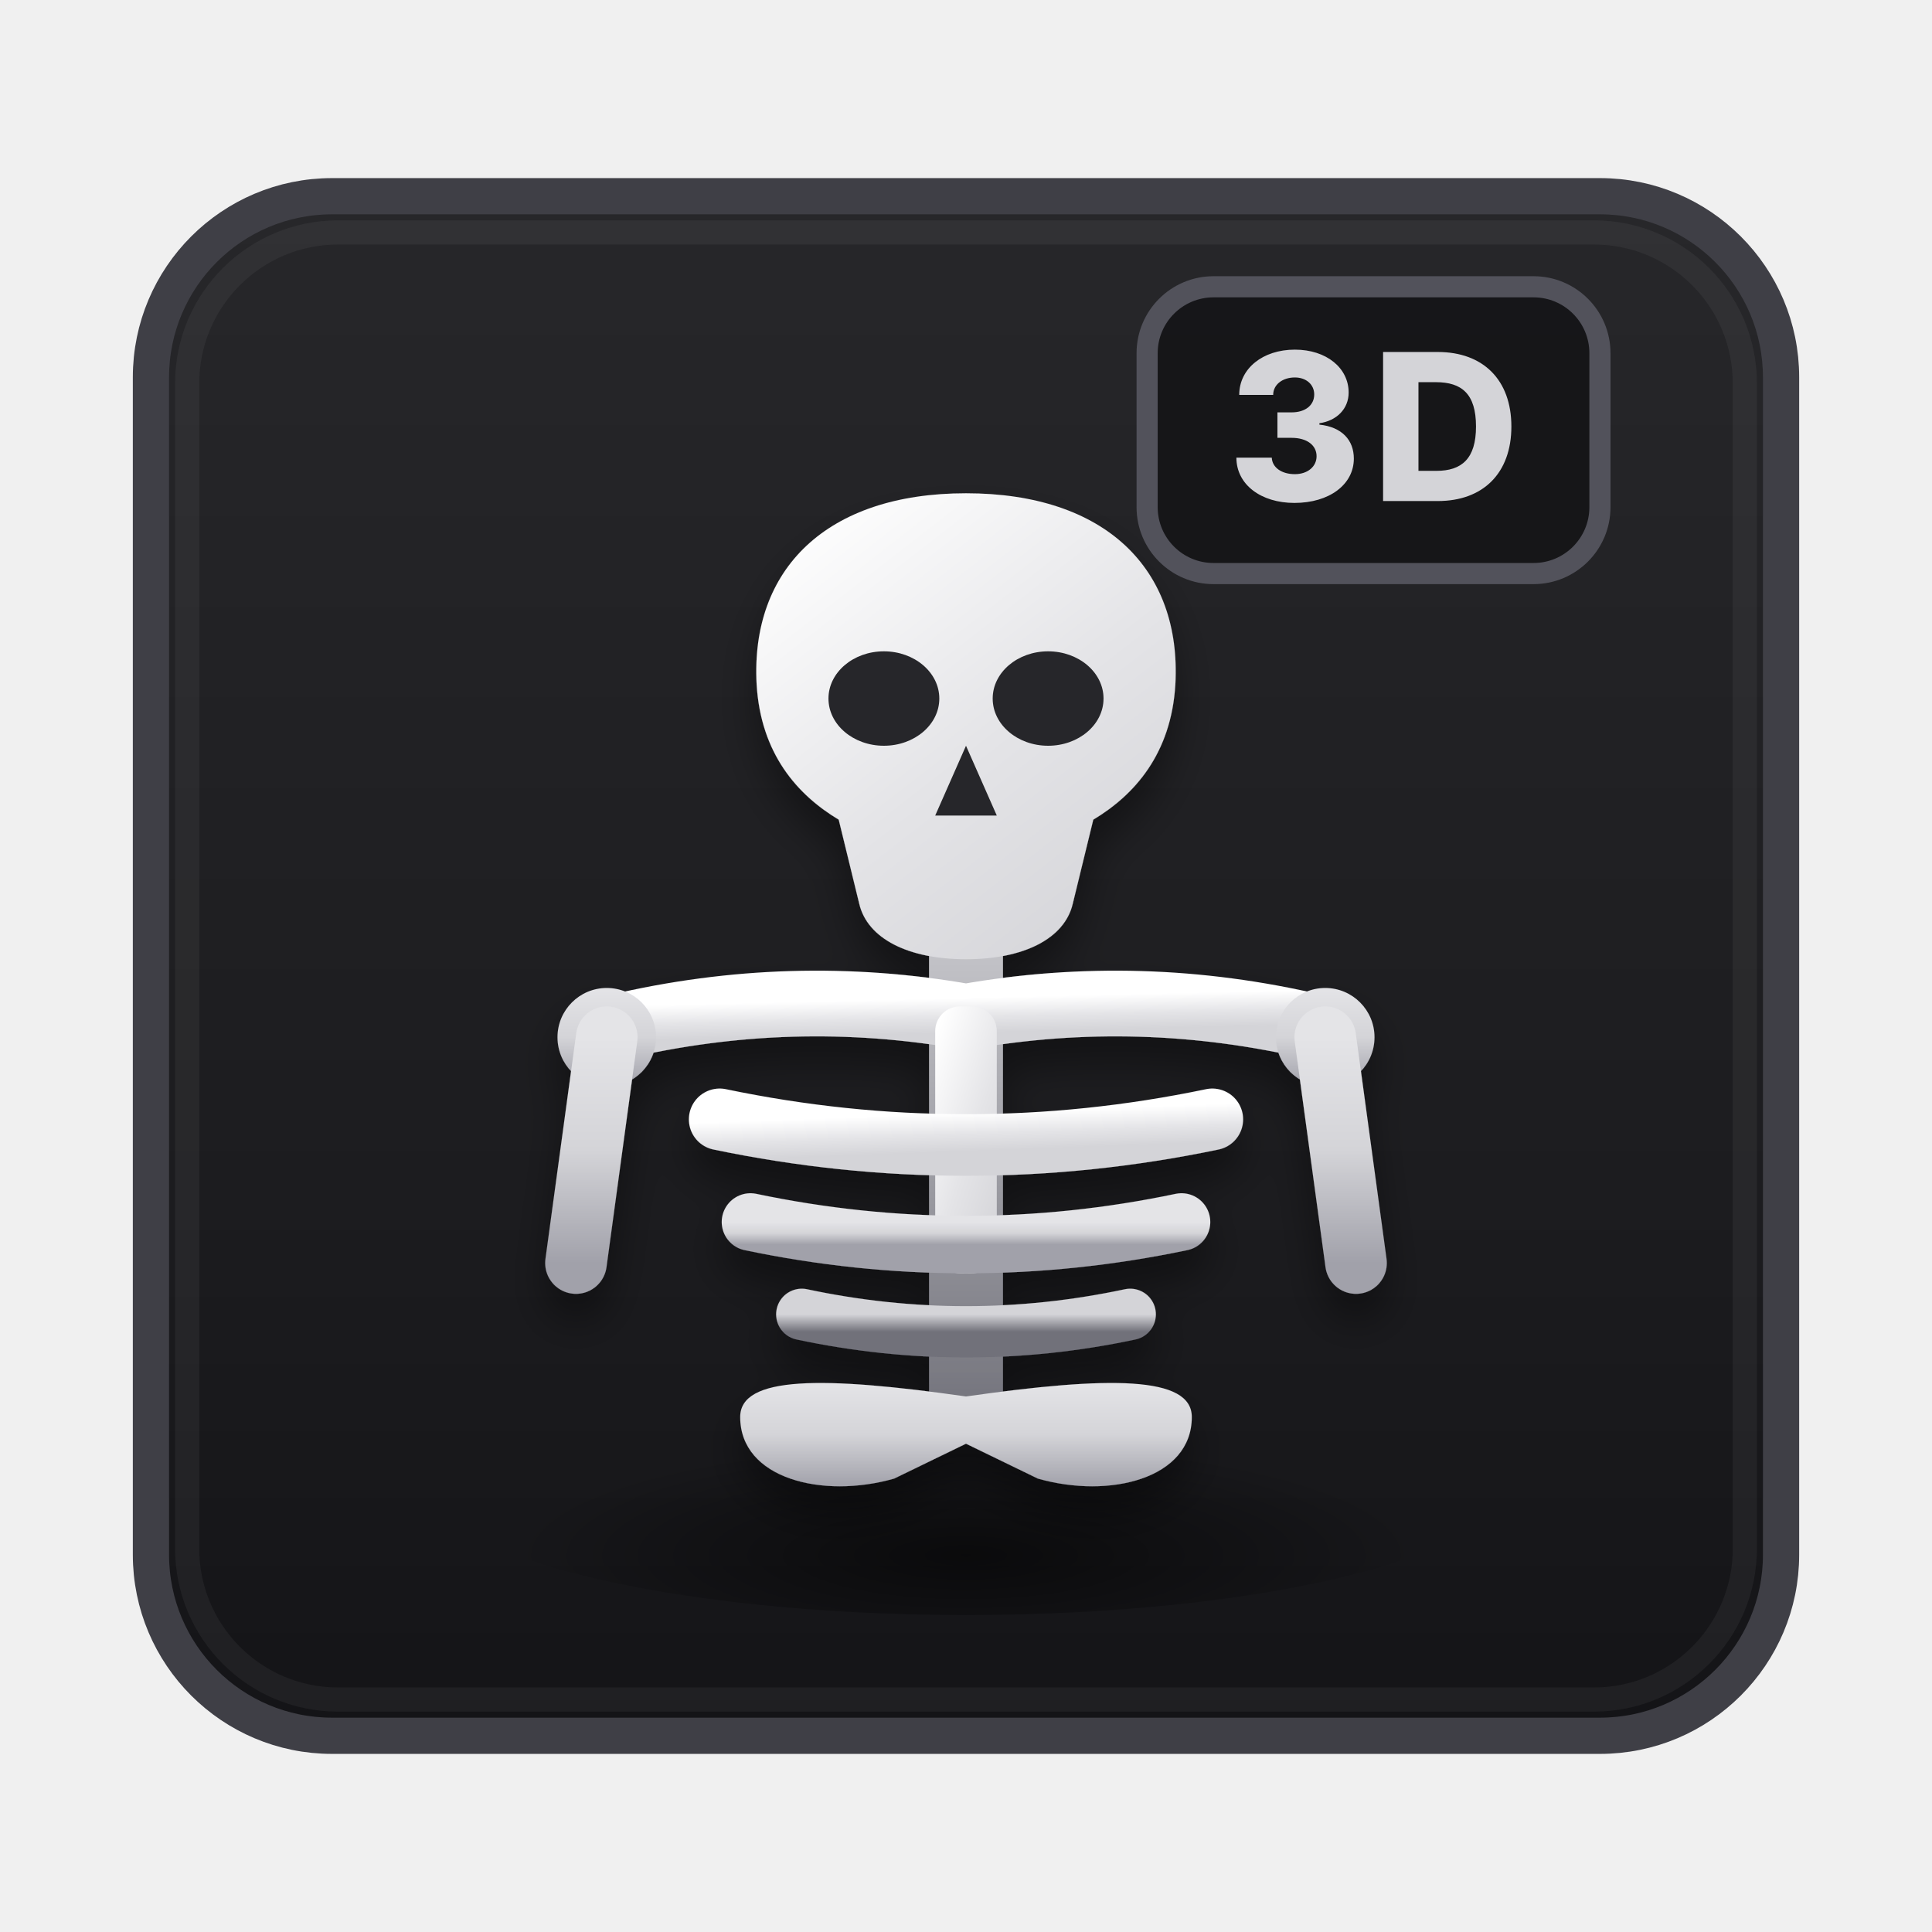
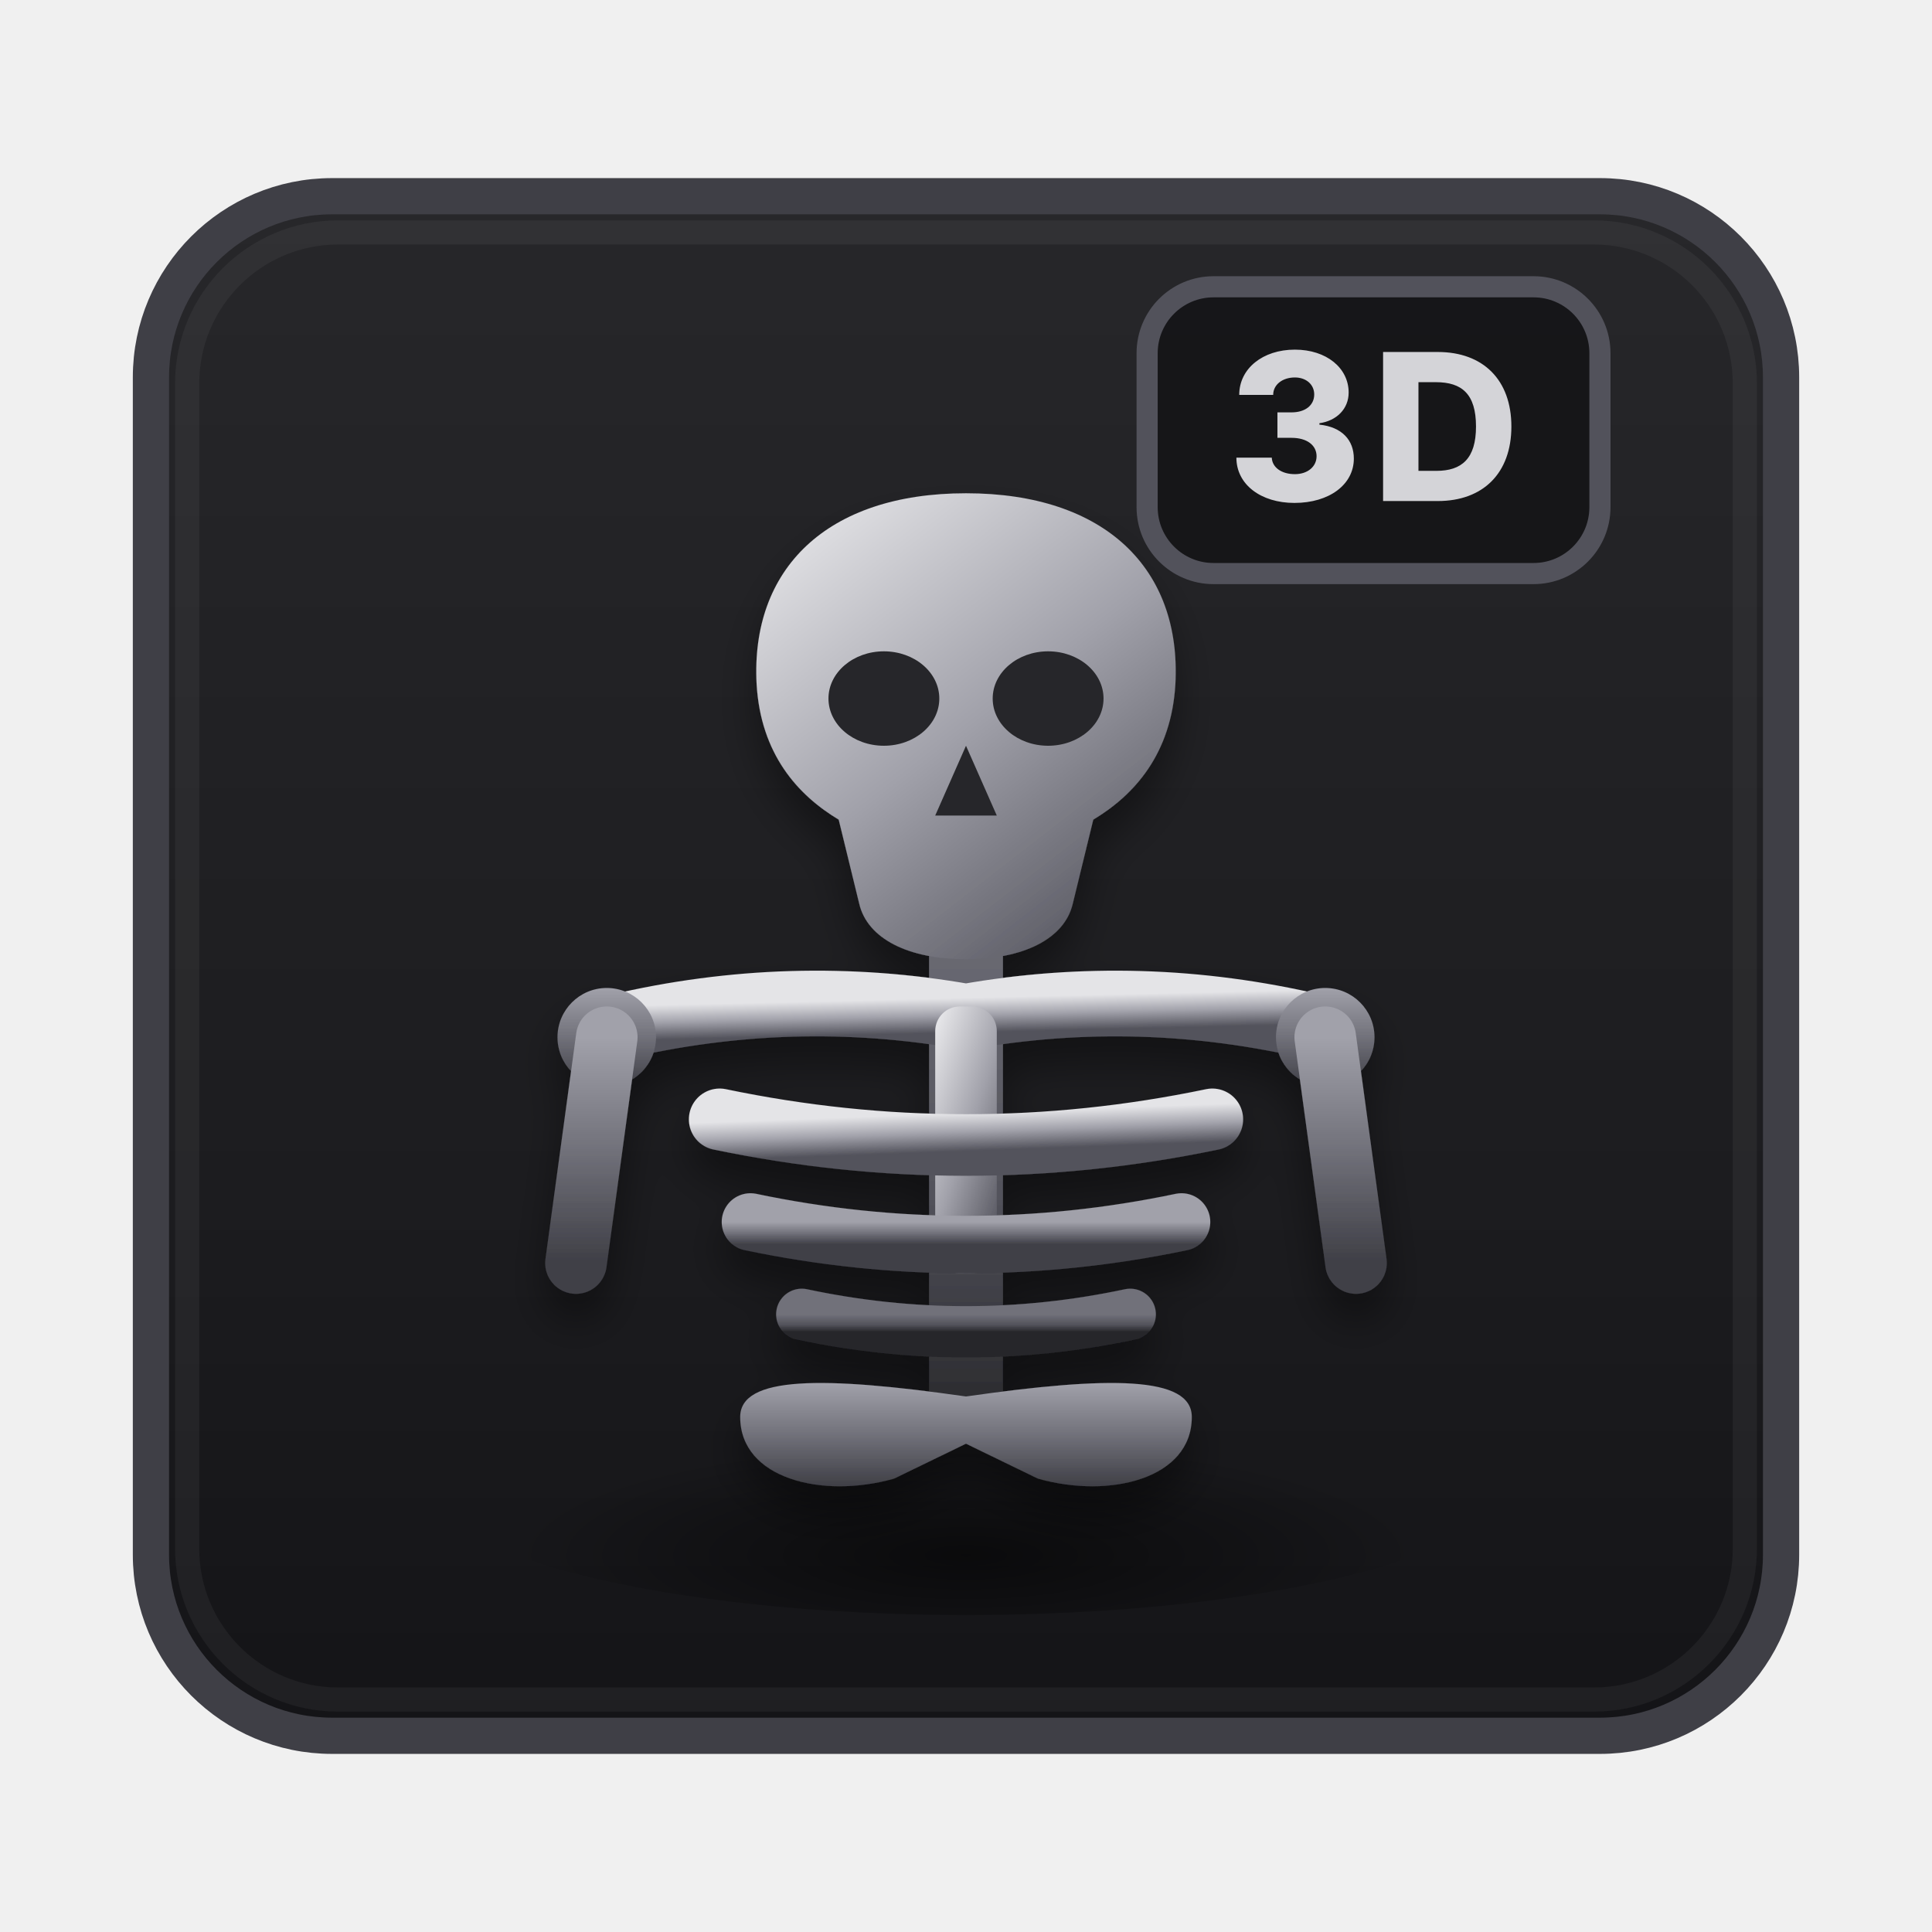
<svg xmlns="http://www.w3.org/2000/svg" viewBox="0 0 64 64" width="64" height="64">
  <defs>
    <linearGradient id="uv_bright" x1="0.15" y1="0" x2="0.85" y2="1">
-       <stop offset="0%" stop-color="#FFFFFF" />
-       <stop offset="55%" stop-color="#E4E4E7" />
-       <stop offset="100%" stop-color="#D4D4D8" />
+       <stop offset="0%" stop-color="#E4E4E7" />
+       <stop offset="50%" stop-color="#A1A1AA" />
+       <stop offset="100%" stop-color="#52525B" />
    </linearGradient>
    <linearGradient id="uv_mid" x1="0" y1="0" x2="0" y2="1">
-       <stop offset="0%" stop-color="#E4E4E7" />
-       <stop offset="50%" stop-color="#D4D4D8" />
-       <stop offset="100%" stop-color="#A1A1AA" />
+       <stop offset="0%" stop-color="#A1A1AA" />
+       <stop offset="50%" stop-color="#71717A" />
+       <stop offset="100%" stop-color="#3F3F46" />
    </linearGradient>
    <linearGradient id="uv_slate" x1="0" y1="0" x2="0" y2="1">
-       <stop offset="0%" stop-color="#D4D4D8" />
-       <stop offset="100%" stop-color="#71717A" />
+       <stop offset="0%" stop-color="#71717A" />
+       <stop offset="60%" stop-color="#52525B" />
+       <stop offset="100%" stop-color="#27272A" />
    </linearGradient>
    <linearGradient id="uv_dark" x1="0" y1="0" x2="0" y2="1">
-       <stop offset="0%" stop-color="#71717A" />
-       <stop offset="100%" stop-color="#3F3F46" />
+       <stop offset="0%" stop-color="#52525B" />
+       <stop offset="65%" stop-color="#3F3F46" />
+       <stop offset="100%" stop-color="#18181B" />
    </linearGradient>
    <radialGradient id="uv_head_lit" cx="35%" cy="25%" r="72%">
-       <stop offset="0%" stop-color="#FFFFFF" />
-       <stop offset="55%" stop-color="#E4E4E7" />
-       <stop offset="100%" stop-color="#A1A1AA" />
+       <stop offset="0%" stop-color="#E4E4E7" />
+       <stop offset="45%" stop-color="#A1A1AA" />
+       <stop offset="100%" stop-color="#3F3F46" />
    </radialGradient>
    <radialGradient id="uv_sphere" cx="35%" cy="30%" r="68%">
-       <stop offset="0%" stop-color="#FFFFFF" />
-       <stop offset="48%" stop-color="#D4D4D8" />
-       <stop offset="100%" stop-color="#71717A" />
+       <stop offset="0%" stop-color="#E4E4E7" />
+       <stop offset="40%" stop-color="#71717A" />
+       <stop offset="100%" stop-color="#27272A" />
    </radialGradient>
    <linearGradient id="card_bg" x1="0" y1="0" x2="0" y2="1">
      <stop offset="0%" stop-color="#27272A" />
      <stop offset="65%" stop-color="#1C1C1F" />
      <stop offset="100%" stop-color="#141417" />
    </linearGradient>
    <radialGradient id="card_floor" cx="50%" cy="78%" r="42%">
      <stop offset="0%" stop-color="#000000" stop-opacity="0.55" />
      <stop offset="100%" stop-color="#000000" stop-opacity="0" />
    </radialGradient>
    <filter id="soft_drop" x="-12%" y="-12%" width="124%" height="124%">
      <feDropShadow dx="0" dy="1.3" stdDeviation="1.0" flood-color="#000000" flood-opacity="0.40" />
    </filter>
  </defs>
  <rect x="5" y="6.5" width="54" height="51" rx="6" fill="url(#card_bg)" stroke="#3F3F46" stroke-width="1.2" />
  <rect x="6.2" y="7.7" width="51.6" height="48.6" rx="5" fill="none" stroke="#FFFFFF" stroke-opacity="0.05" stroke-width="0.8" />
  <ellipse cx="32" cy="49" rx="18" ry="4.5" fill="url(#card_floor)" />
  <g transform="translate(32, 33) scale(0.68) translate(-32, -32)" filter="url(#soft_drop)">
    <rect x="30.2" y="25" width="3.6" height="28" rx="1.5" fill="url(#uv_slate)" />
    <path d="M 32 7.5 C 38.8 7.5, 42.5 11.2, 42.2 16.8 C 42 20.2, 40.2 22.2, 38.2 23.4 L 37.2 27.5 C 36.8 29.2, 34.8 30.2, 32 30.2 C 29.2 30.2, 27.2 29.2, 26.8 27.5 L 25.8 23.4 C 23.8 22.2, 22 20.2, 21.8 16.8 C 21.5 11.2, 25.2 7.5, 32 7.5 Z" fill="url(#uv_bright)" />
    <ellipse cx="28" cy="17.5" rx="2.7" ry="2.3" fill="#27272A" />
    <ellipse cx="36" cy="17.5" rx="2.7" ry="2.3" fill="#27272A" />
    <polygon points="32,19.8 30.5,23.2 33.5,23.2" fill="#27272A" />
    <path d="M 15 33.5 Q 23.5 31.5 32 33 Q 40.5 31.5 49 33.5" fill="none" stroke="url(#uv_bright)" stroke-width="3.2" stroke-linecap="round" />
    <circle cx="14.5" cy="34" r="2.4" fill="url(#uv_mid)" />
    <circle cx="49.5" cy="34" r="2.4" fill="url(#uv_mid)" />
    <line x1="14.5" y1="34" x2="13" y2="45" stroke="url(#uv_mid)" stroke-width="3.0" stroke-linecap="round" />
    <line x1="49.5" y1="34" x2="51" y2="45" stroke="url(#uv_mid)" stroke-width="3.0" stroke-linecap="round" />
    <rect x="30.5" y="32.5" width="3" height="13" rx="1.2" fill="url(#uv_bright)" />
    <path d="M 20 38 Q 32 40.5 44 38" fill="none" stroke="url(#uv_bright)" stroke-width="3.0" stroke-linecap="round" />
    <path d="M 21.5 43 Q 32 45.2 42.5 43" fill="none" stroke="url(#uv_mid)" stroke-width="2.8" stroke-linecap="round" />
    <path d="M 24 47.5 Q 32 49.2 40 47.5" fill="none" stroke="url(#uv_slate)" stroke-width="2.5" stroke-linecap="round" />
    <path d="M 21 52.5 C 21 50.5, 25 50.5, 32 51.5 C 39 50.5, 43 50.5, 43 52.5 C 43 55.5, 39 56.5, 35.5 55.5 L 32 53.8 L 28.5 55.5 C 25 56.5, 21 55.5, 21 52.5 Z" fill="url(#uv_mid)" />
  </g>
  <rect x="38" y="9.5" width="15" height="9.5" rx="2.2" fill="#141417" fill-opacity="0.86" stroke="#52525B" stroke-width="0.7" />
  <text x="45.5" y="16.6" font-family="Segoe UI, Inter, Arial, sans-serif" font-size="6.8" font-weight="800" fill="#D4D4D8" text-anchor="middle" letter-spacing="0.3">3D</text>
</svg>
